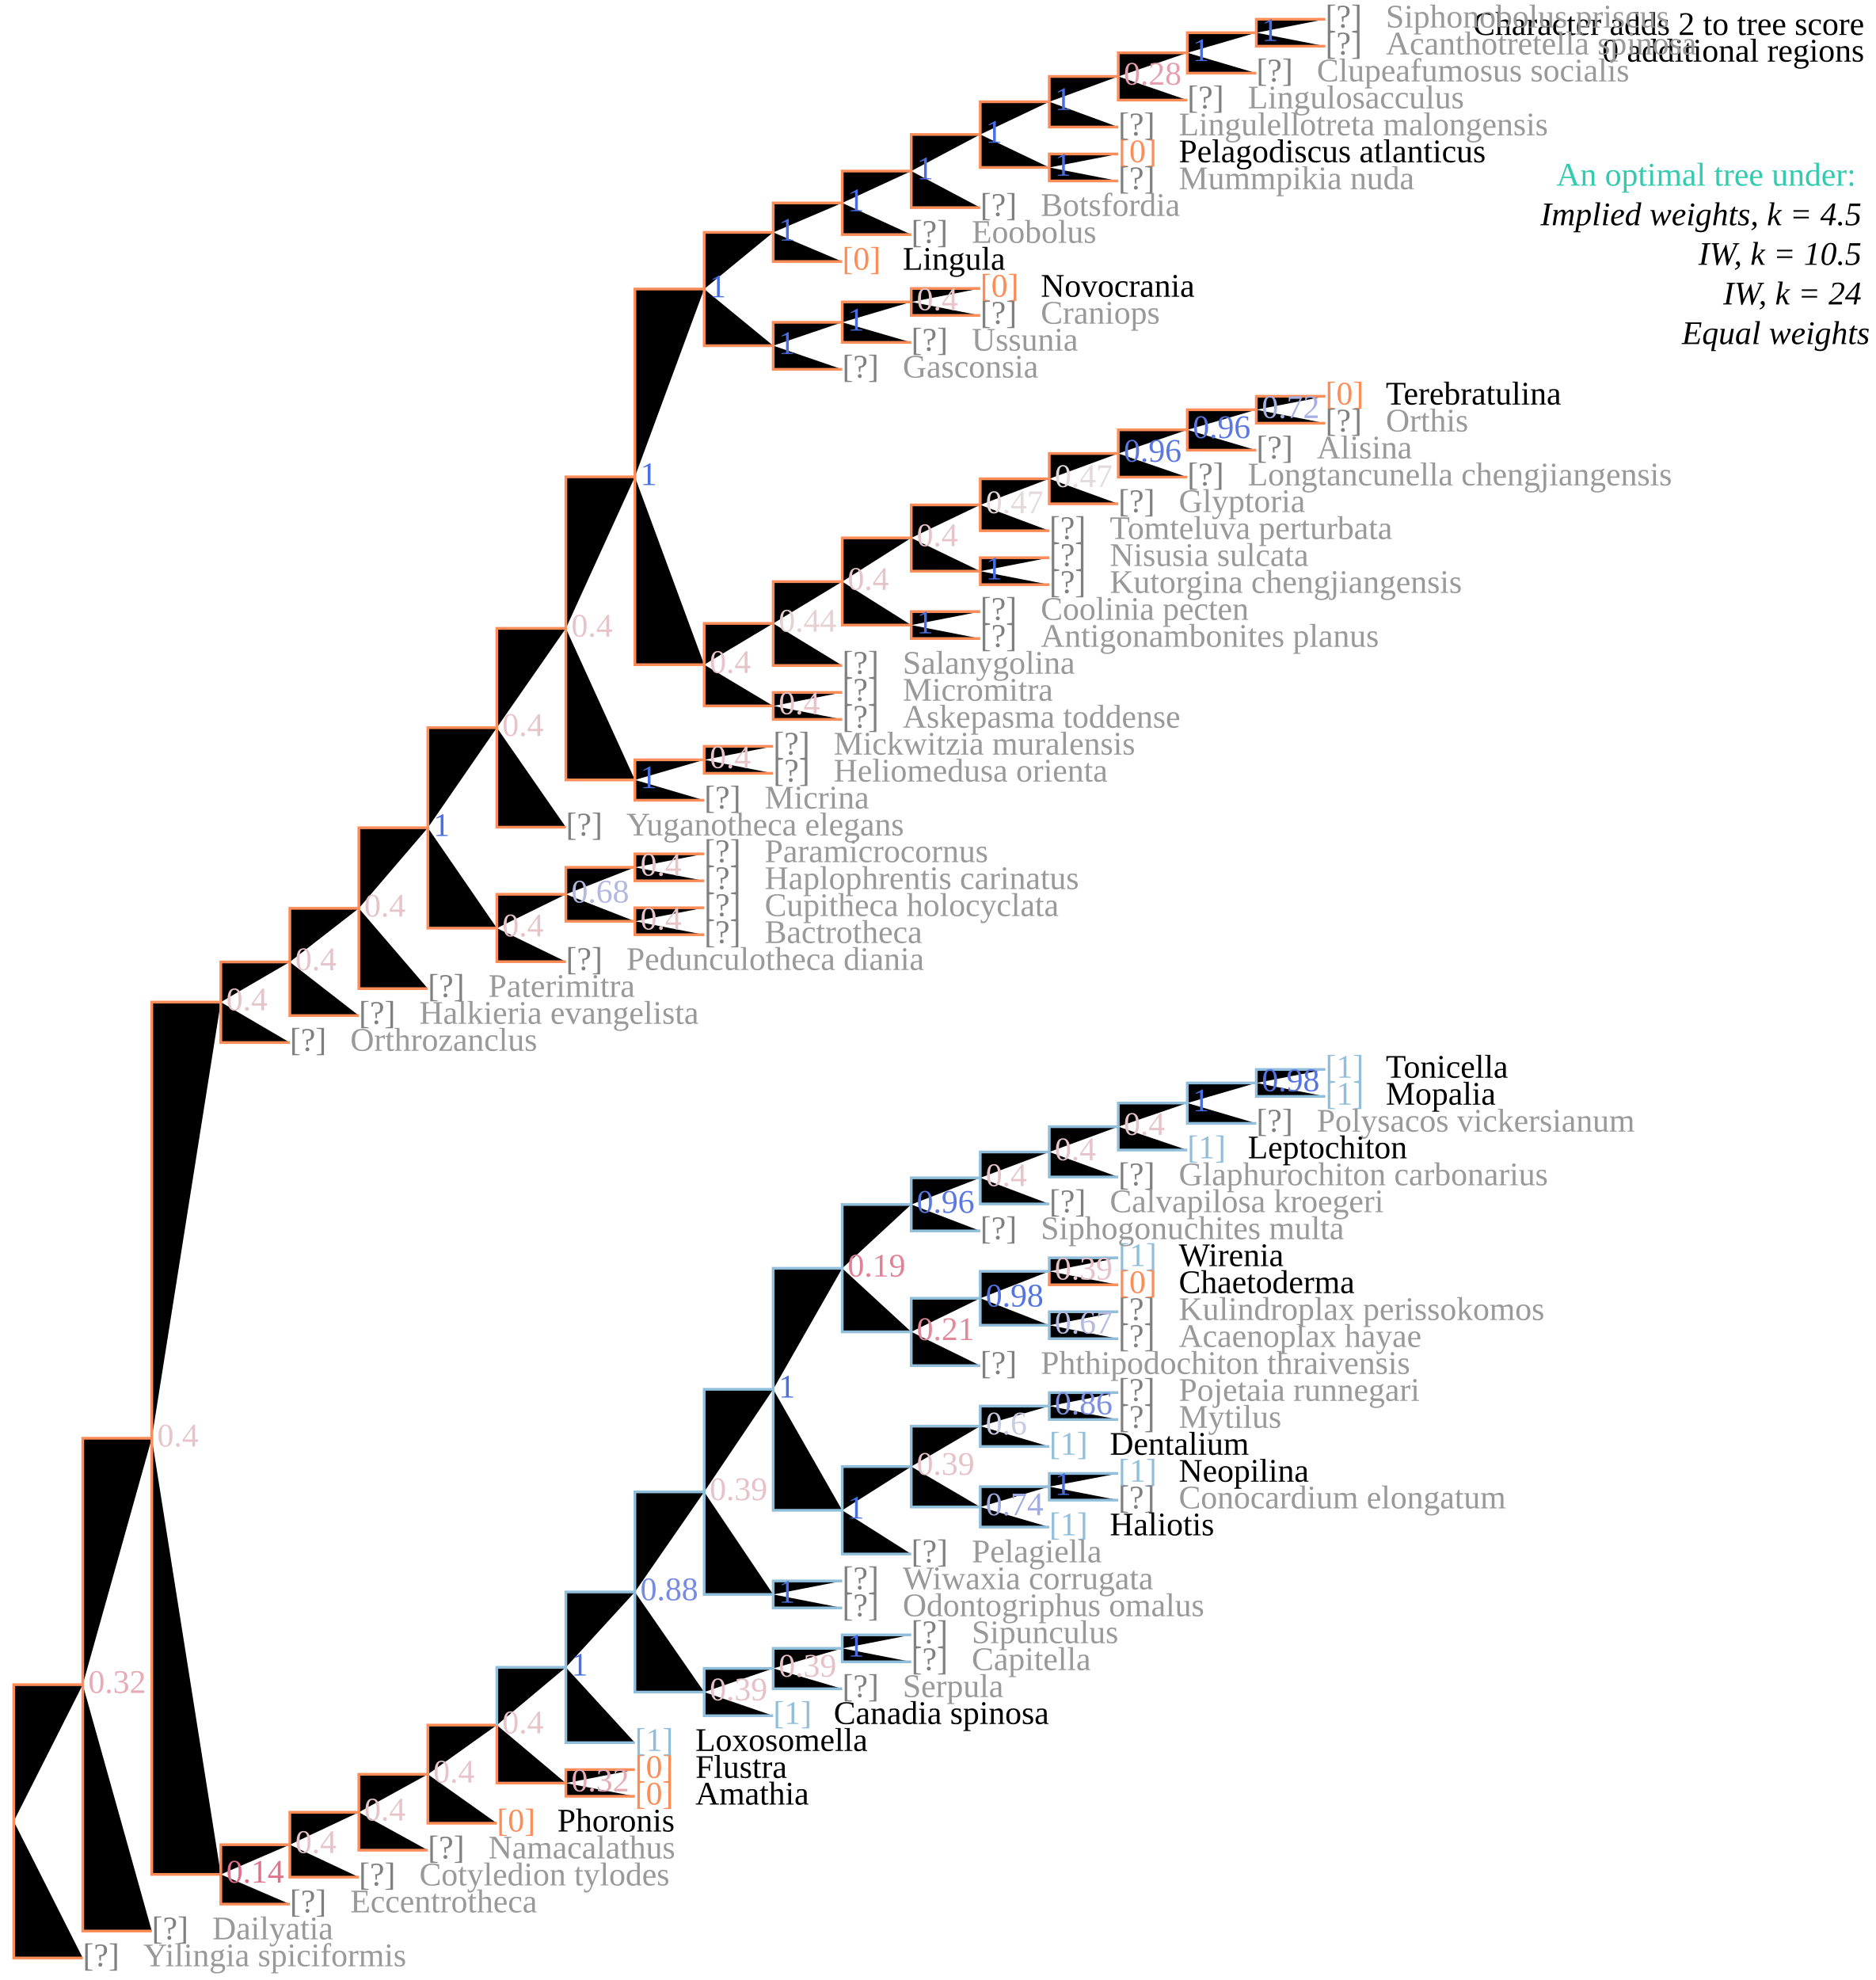
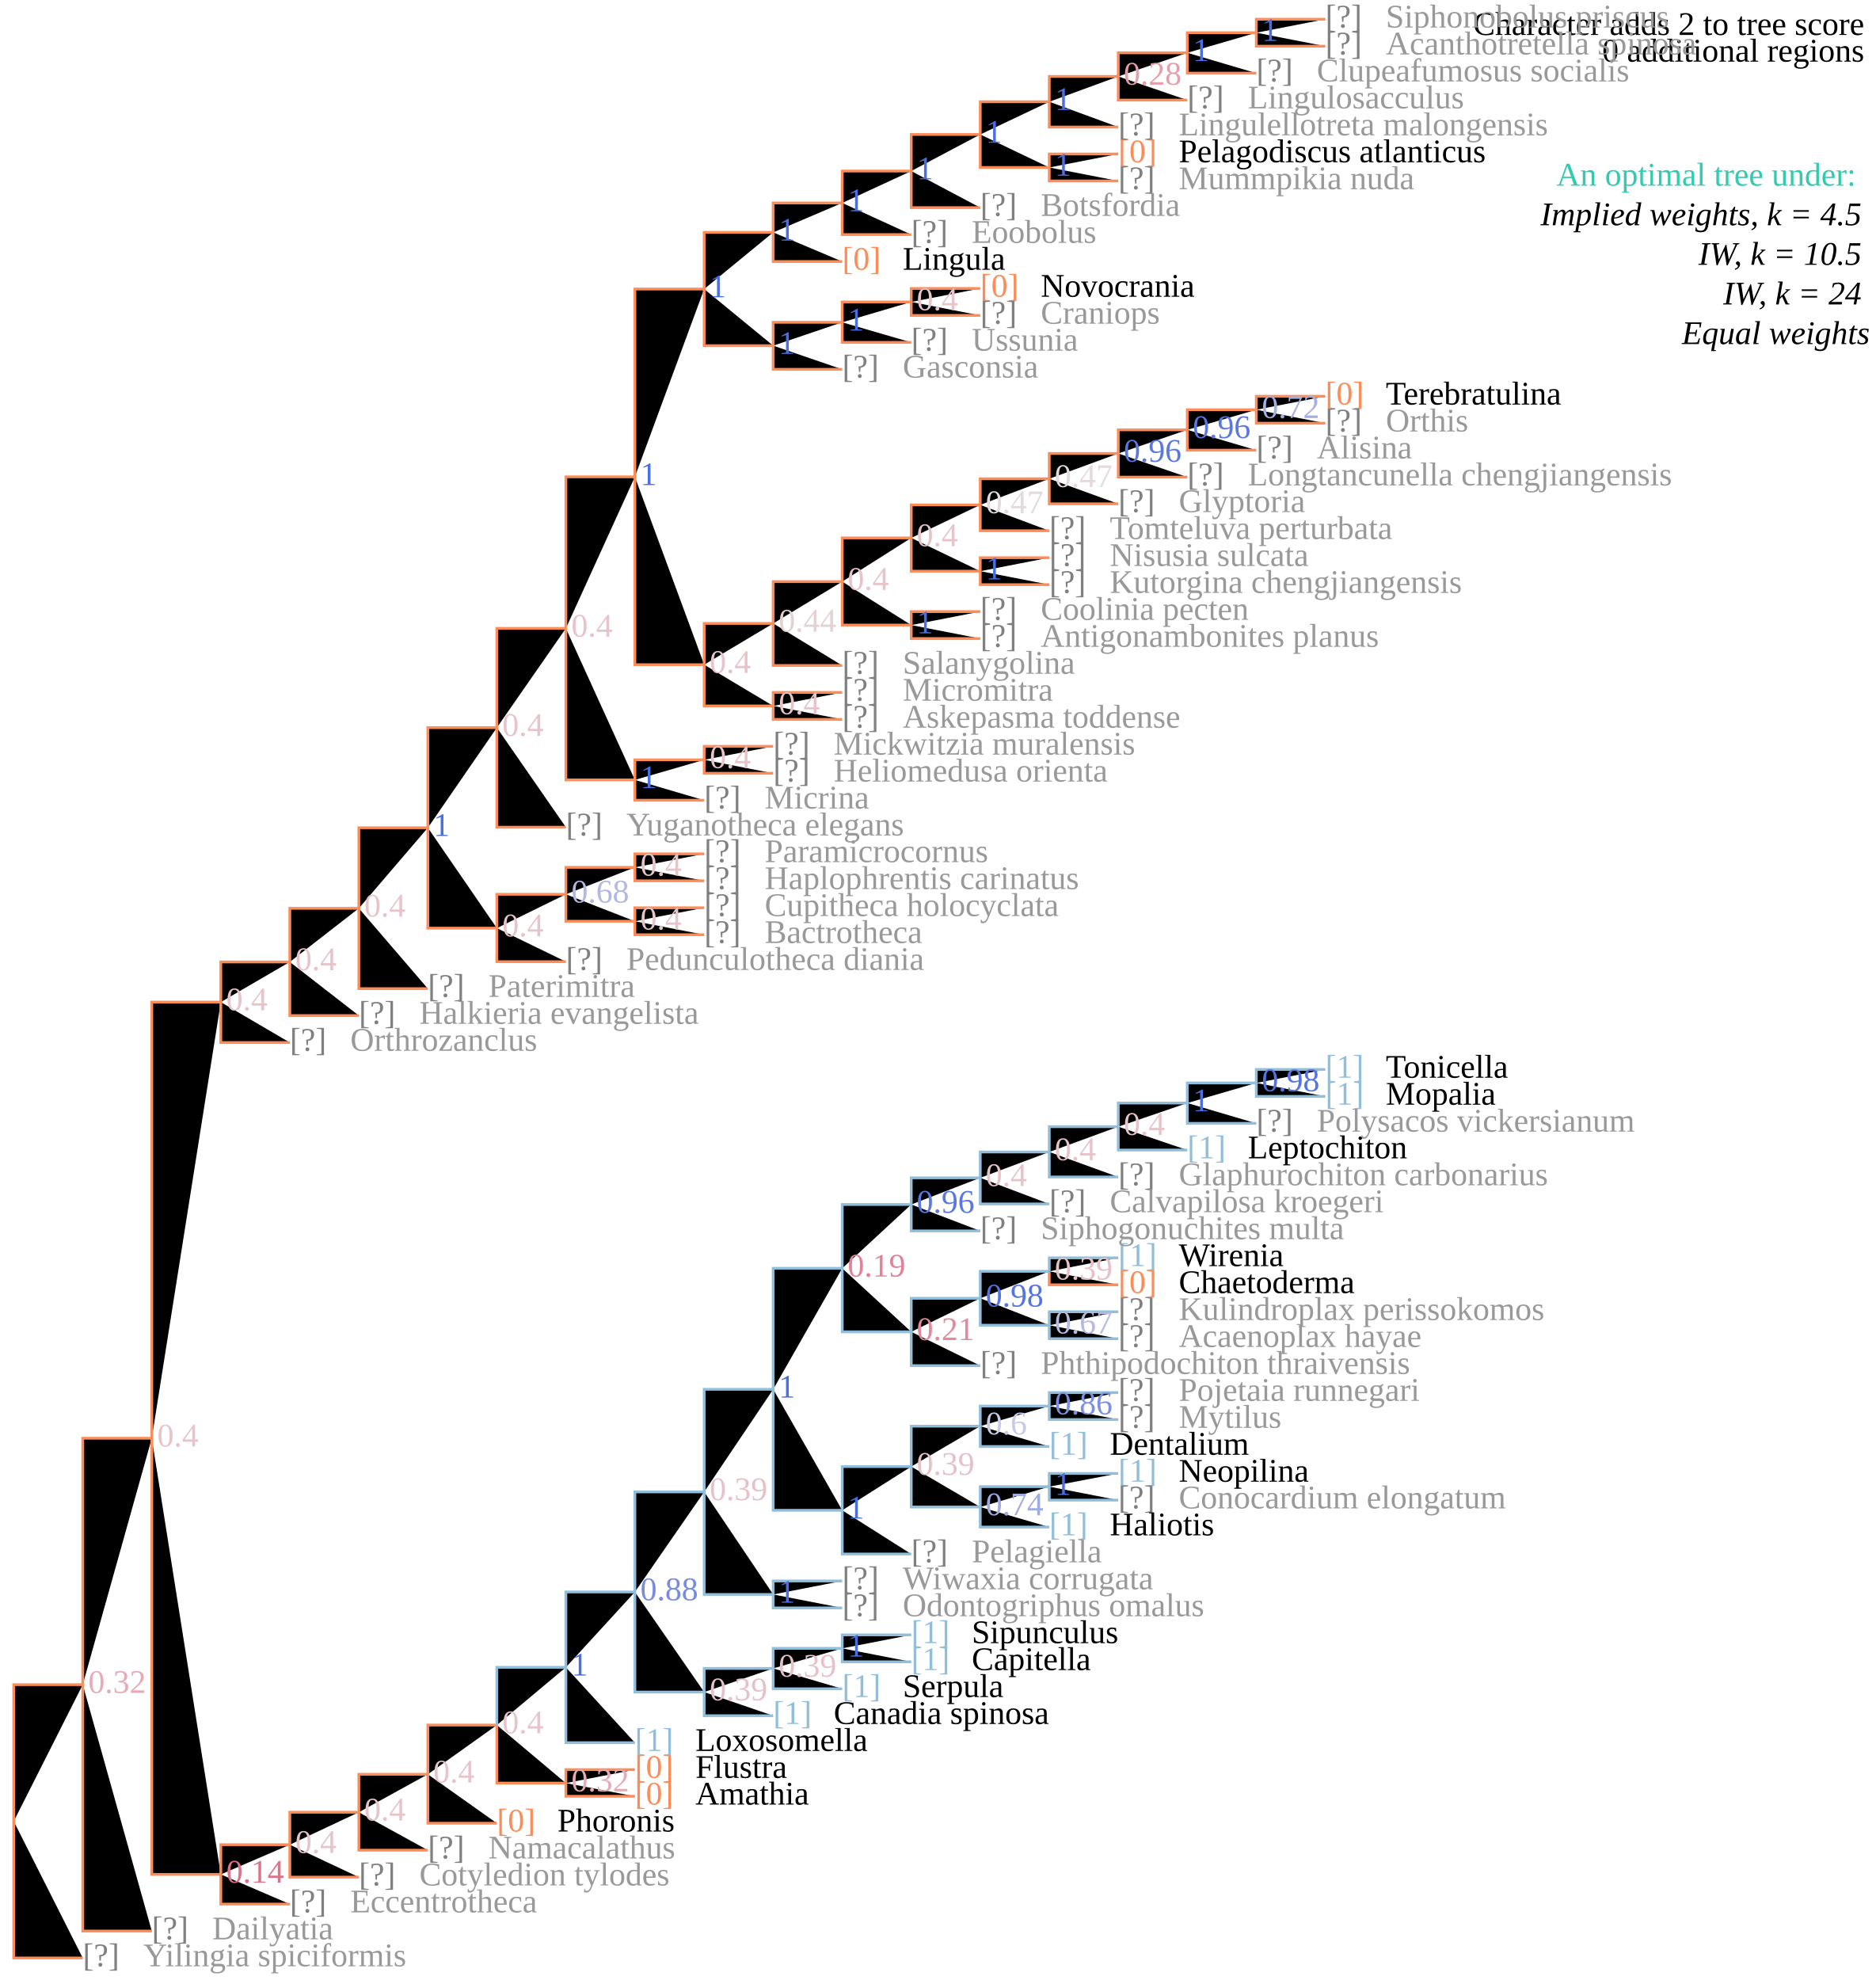
<svg xmlns="http://www.w3.org/2000/svg" version="1.1" viewBox="0 0 682 720" preserveAspectRatio="xMidYMid meet" class="tree" data-char="281">
  <text x="678" y="12.7" text-anchor="end" class="stepsLabel">Character adds <tspan class="score">2</tspan> to tree score</text>
  <text x="678" y="22.4" text-anchor="end" class="stepsLabel">
    <tspan class="score">0</tspan> additional regions</text>
  <text x="678" y="32.1" text-anchor="end" class="stepsLabel" />
  <text x="678" y="51.5" text-anchor="end" class="stepsLabel">
    <tspan dy="16" fill="#34caaf">An optimal tree under:</tspan>
    <tspan x="680" style="font-style:italic" class="notThisAn" dy="1.2em">Implied weights, k = 4.5</tspan>
    <tspan x="680" style="font-style:italic" class="notThisAn" dy="1.2em">IW, k = 10.5</tspan>
    <tspan x="680" style="font-style:italic" class="thisAn" dy="1.2em">IW, k = 24</tspan>
    <tspan x="680" style="font-style:italic" class="notThisAn" dy="1.2em">Equal weights</tspan>
  </text>
  <text x="230.9" y="646.5" fill="#fc8d59" class="flag">[0]</text>
  <text x="252.9" y="646.5" fill="#000" class="taxonLabel">Flustra</text>
  <text x="230.9" y="656.2" fill="#fc8d59" class="flag">[0]</text>
  <text x="252.9" y="656.2" fill="#000" class="taxonLabel">Amathia</text>
-   <text x="331.4" y="597.5" fill="grey" class="flag">[?]</text>
-   <text x="353.4" y="597.5" fill="#999" class="taxonLabel">Sipunculus</text>
-   <text x="331.4" y="607.3" fill="grey" class="flag">[?]</text>
-   <text x="353.4" y="607.3" fill="#999" class="taxonLabel">Capitella</text>
-   <text x="306.3" y="617.1" fill="grey" class="flag">[?]</text>
-   <text x="328.3" y="617.1" fill="#999" class="taxonLabel">Serpula</text>
+   <text x="331.4" y="597.5" fill="#91bfdb" class="flag">[1]</text>
+   <text x="353.4" y="597.5" fill="#000" class="taxonLabel">Sipunculus</text>
+   <text x="331.4" y="607.3" fill="#91bfdb" class="flag">[1]</text>
+   <text x="353.4" y="607.3" fill="#000" class="taxonLabel">Capitella</text>
+   <text x="306.3" y="617.1" fill="#91bfdb" class="flag">[1]</text>
+   <text x="328.3" y="617.1" fill="#000" class="taxonLabel">Serpula</text>
  <text x="281.2" y="626.9" fill="#91bfdb" class="flag">[1]</text>
  <text x="303.2" y="626.9" fill="#000" class="taxonLabel">Canadia spinosa</text>
  <text x="306.3" y="577.9" fill="grey" class="flag">[?]</text>
  <text x="328.3" y="577.9" fill="#999" class="taxonLabel">Wiwaxia corrugata</text>
  <text x="306.3" y="587.7" fill="grey" class="flag">[?]</text>
  <text x="328.3" y="587.7" fill="#999" class="taxonLabel">Odontogriphus omalus</text>
  <text x="406.7" y="538.8" fill="#91bfdb" class="flag">[1]</text>
  <text x="428.7" y="538.8" fill="#000" class="taxonLabel">Neopilina</text>
  <text x="406.7" y="548.5" fill="grey" class="flag">[?]</text>
  <text x="428.7" y="548.5" fill="#999" class="taxonLabel">Conocardium elongatum</text>
  <text x="381.6" y="558.3" fill="#91bfdb" class="flag">[1]</text>
  <text x="403.6" y="558.3" fill="#000" class="taxonLabel">Haliotis</text>
  <text x="406.7" y="509.4" fill="grey" class="flag">[?]</text>
  <text x="428.7" y="509.4" fill="#999" class="taxonLabel">Pojetaia runnegari</text>
  <text x="406.7" y="519.2" fill="grey" class="flag">[?]</text>
  <text x="428.7" y="519.2" fill="#999" class="taxonLabel">Mytilus</text>
  <text x="381.6" y="529" fill="#91bfdb" class="flag">[1]</text>
  <text x="403.6" y="529" fill="#000" class="taxonLabel">Dentalium</text>
  <text x="331.4" y="568.1" fill="grey" class="flag">[?]</text>
  <text x="353.4" y="568.1" fill="#999" class="taxonLabel">Pelagiella</text>
  <text x="406.7" y="480" fill="grey" class="flag">[?]</text>
  <text x="428.7" y="480" fill="#999" class="taxonLabel">Kulindroplax perissokomos</text>
  <text x="406.7" y="489.8" fill="grey" class="flag">[?]</text>
  <text x="428.7" y="489.8" fill="#999" class="taxonLabel">Acaenoplax hayae</text>
  <text x="406.7" y="460.4" fill="#91bfdb" class="flag">[1]</text>
  <text x="428.7" y="460.4" fill="#000" class="taxonLabel">Wirenia</text>
  <text x="406.7" y="470.2" fill="#fc8d59" class="flag">[0]</text>
  <text x="428.7" y="470.2" fill="#000" class="taxonLabel">Chaetoderma</text>
  <text x="356.5" y="499.6" fill="grey" class="flag">[?]</text>
  <text x="378.5" y="499.6" fill="#999" class="taxonLabel">Phthipodochiton thraivensis</text>
  <text x="482" y="391.9" fill="#91bfdb" class="flag">[1]</text>
  <text x="504" y="391.9" fill="#000" class="taxonLabel">Tonicella</text>
  <text x="482" y="401.7" fill="#91bfdb" class="flag">[1]</text>
  <text x="504" y="401.7" fill="#000" class="taxonLabel">Mopalia</text>
  <text x="456.9" y="411.5" fill="grey" class="flag">[?]</text>
  <text x="478.9" y="411.5" fill="#999" class="taxonLabel">Polysacos vickersianum</text>
  <text x="431.8" y="421.2" fill="#91bfdb" class="flag">[1]</text>
  <text x="453.8" y="421.2" fill="#000" class="taxonLabel">Leptochiton</text>
  <text x="406.7" y="431" fill="grey" class="flag">[?]</text>
  <text x="428.7" y="431" fill="#999" class="taxonLabel">Glaphurochiton carbonarius</text>
  <text x="381.6" y="440.8" fill="grey" class="flag">[?]</text>
  <text x="403.6" y="440.8" fill="#999" class="taxonLabel">Calvapilosa kroegeri</text>
  <text x="356.5" y="450.6" fill="grey" class="flag">[?]</text>
  <text x="378.5" y="450.6" fill="#999" class="taxonLabel">Siphogonuchites multa</text>
  <text x="230.9" y="636.7" fill="#91bfdb" class="flag">[1]</text>
  <text x="252.9" y="636.7" fill="#000" class="taxonLabel">Loxosomella</text>
  <text x="180.7" y="666" fill="#fc8d59" class="flag">[0]</text>
  <text x="202.7" y="666" fill="#000" class="taxonLabel">Phoronis</text>
  <text x="155.6" y="675.8" fill="grey" class="flag">[?]</text>
  <text x="177.6" y="675.8" fill="#999" class="taxonLabel">Namacalathus</text>
  <text x="130.5" y="685.6" fill="grey" class="flag">[?]</text>
  <text x="152.5" y="685.6" fill="#999" class="taxonLabel">Cotyledion tylodes</text>
  <text x="105.4" y="695.4" fill="grey" class="flag">[?]</text>
  <text x="127.4" y="695.4" fill="#999" class="taxonLabel">Eccentrotheca</text>
  <text x="256.1" y="333.1" fill="grey" class="flag">[?]</text>
  <text x="278.1" y="333.1" fill="#999" class="taxonLabel">Cupitheca holocyclata</text>
  <text x="256.1" y="342.9" fill="grey" class="flag">[?]</text>
  <text x="278.1" y="342.9" fill="#999" class="taxonLabel">Bactrotheca</text>
  <text x="256.1" y="313.5" fill="grey" class="flag">[?]</text>
  <text x="278.1" y="313.5" fill="#999" class="taxonLabel">Paramicrocornus</text>
  <text x="256.1" y="323.3" fill="grey" class="flag">[?]</text>
  <text x="278.1" y="323.3" fill="#999" class="taxonLabel">Haplophrentis carinatus</text>
  <text x="205.8" y="352.7" fill="grey" class="flag">[?]</text>
  <text x="227.8" y="352.7" fill="#999" class="taxonLabel">Pedunculotheca diania</text>
  <text x="281.2" y="274.4" fill="grey" class="flag">[?]</text>
  <text x="303.2" y="274.4" fill="#999" class="taxonLabel">Mickwitzia muralensis</text>
  <text x="281.2" y="284.2" fill="grey" class="flag">[?]</text>
  <text x="303.2" y="284.2" fill="#999" class="taxonLabel">Heliomedusa orienta</text>
  <text x="256.1" y="294" fill="grey" class="flag">[?]</text>
  <text x="278.1" y="294" fill="#999" class="taxonLabel">Micrina</text>
  <text x="306.3" y="254.8" fill="grey" class="flag">[?]</text>
  <text x="328.3" y="254.8" fill="#999" class="taxonLabel">Micromitra</text>
  <text x="306.3" y="264.6" fill="grey" class="flag">[?]</text>
  <text x="328.3" y="264.6" fill="#999" class="taxonLabel">Askepasma toddense</text>
  <text x="356.5" y="225.4" fill="grey" class="flag">[?]</text>
  <text x="378.5" y="225.4" fill="#999" class="taxonLabel">Coolinia pecten</text>
  <text x="356.5" y="235.2" fill="grey" class="flag">[?]</text>
  <text x="378.5" y="235.2" fill="#999" class="taxonLabel">Antigonambonites planus</text>
  <text x="381.6" y="205.8" fill="grey" class="flag">[?]</text>
  <text x="403.6" y="205.8" fill="#999" class="taxonLabel">Nisusia sulcata</text>
  <text x="381.6" y="215.6" fill="grey" class="flag">[?]</text>
  <text x="403.6" y="215.6" fill="#999" class="taxonLabel">Kutorgina chengjiangensis</text>
  <text x="482" y="147.1" fill="#fc8d59" class="flag">[0]</text>
  <text x="504" y="147.1" fill="#000" class="taxonLabel">Terebratulina</text>
  <text x="482" y="156.9" fill="grey" class="flag">[?]</text>
  <text x="504" y="156.9" fill="#999" class="taxonLabel">Orthis</text>
  <text x="456.9" y="166.7" fill="grey" class="flag">[?]</text>
  <text x="478.9" y="166.7" fill="#999" class="taxonLabel">Alisina</text>
  <text x="431.8" y="176.5" fill="grey" class="flag">[?]</text>
  <text x="453.8" y="176.5" fill="#999" class="taxonLabel">Longtancunella chengjiangensis</text>
  <text x="406.7" y="186.2" fill="grey" class="flag">[?]</text>
  <text x="428.7" y="186.2" fill="#999" class="taxonLabel">Glyptoria</text>
  <text x="381.6" y="196" fill="grey" class="flag">[?]</text>
  <text x="403.6" y="196" fill="#999" class="taxonLabel">Tomteluva perturbata</text>
  <text x="306.3" y="245" fill="grey" class="flag">[?]</text>
  <text x="328.3" y="245" fill="#999" class="taxonLabel">Salanygolina</text>
  <text x="356.5" y="107.9" fill="#fc8d59" class="flag">[0]</text>
  <text x="378.5" y="107.9" fill="#000" class="taxonLabel">Novocrania</text>
  <text x="356.5" y="117.7" fill="grey" class="flag">[?]</text>
  <text x="378.5" y="117.7" fill="#999" class="taxonLabel">Craniops</text>
  <text x="331.4" y="127.5" fill="grey" class="flag">[?]</text>
  <text x="353.4" y="127.5" fill="#999" class="taxonLabel">Ussunia</text>
  <text x="306.3" y="137.3" fill="grey" class="flag">[?]</text>
  <text x="328.3" y="137.3" fill="#999" class="taxonLabel">Gasconsia</text>
  <text x="406.7" y="59" fill="#fc8d59" class="flag">[0]</text>
  <text x="428.7" y="59" fill="#000" class="taxonLabel">Pelagodiscus atlanticus</text>
  <text x="406.7" y="68.8" fill="grey" class="flag">[?]</text>
  <text x="428.7" y="68.8" fill="#999" class="taxonLabel">Mummpikia nuda</text>
  <text x="482" y="10" fill="grey" class="flag">[?]</text>
  <text x="504" y="10" fill="#999" class="taxonLabel">Siphonobolus priscus</text>
  <text x="482" y="19.8" fill="grey" class="flag">[?]</text>
  <text x="504" y="19.8" fill="#999" class="taxonLabel">Acanthotretella spinosa</text>
  <text x="456.9" y="29.6" fill="grey" class="flag">[?]</text>
  <text x="478.9" y="29.6" fill="#999" class="taxonLabel">Clupeafumosus socialis</text>
  <text x="431.8" y="39.4" fill="grey" class="flag">[?]</text>
  <text x="453.8" y="39.4" fill="#999" class="taxonLabel">Lingulosacculus</text>
  <text x="406.7" y="49.2" fill="grey" class="flag">[?]</text>
  <text x="428.7" y="49.2" fill="#999" class="taxonLabel">Lingulellotreta malongensis</text>
  <text x="356.5" y="78.5" fill="grey" class="flag">[?]</text>
  <text x="378.5" y="78.5" fill="#999" class="taxonLabel">Botsfordia</text>
  <text x="331.4" y="88.3" fill="grey" class="flag">[?]</text>
  <text x="353.4" y="88.3" fill="#999" class="taxonLabel">Eoobolus</text>
  <text x="306.3" y="98.1" fill="#fc8d59" class="flag">[0]</text>
  <text x="328.3" y="98.1" fill="#000" class="taxonLabel">Lingula</text>
  <text x="205.8" y="303.8" fill="grey" class="flag">[?]</text>
  <text x="227.8" y="303.8" fill="#999" class="taxonLabel">Yuganotheca elegans</text>
  <text x="155.6" y="362.5" fill="grey" class="flag">[?]</text>
  <text x="177.6" y="362.5" fill="#999" class="taxonLabel">Paterimitra</text>
  <text x="130.5" y="372.3" fill="grey" class="flag">[?]</text>
  <text x="152.5" y="372.3" fill="#999" class="taxonLabel">Halkieria evangelista</text>
  <text x="105.4" y="382.1" fill="grey" class="flag">[?]</text>
  <text x="127.4" y="382.1" fill="#999" class="taxonLabel">Orthrozanclus</text>
  <text x="55.2" y="705.2" fill="grey" class="flag">[?]</text>
  <text x="77.2" y="705.2" fill="#999" class="taxonLabel">Dailyatia</text>
  <text x="30.1" y="715" fill="grey" class="flag">[?]</text>
  <text x="52.1" y="715" fill="#999" class="taxonLabel">Yilingia spiciformis</text>
  <path d="M5,662.3V612.6H30.1M30.1,612.6V523H55.2M55.2,523V364.4H80.3M80.3,364.4V349.8H105.4M105.4,349.8V330.3H130.5M130.5,330.3V301H155.6M155.6,301V264.6H180.7M180.7,264.6V228.5H205.8M205.8,228.5V173.4H230.9M230.9,173.4V105.1H256.1M256.1,105.1V84.5H281.2M281.2,84.5V73.8H306.3M306.3,73.8V62.2H331.4M331.4,62.2V48.9H356.5M356.5,48.9V37H381.6M381.6,37V27.8H406.7M406.7,27.8V19.2H431.8M431.8,19.2V11.9H456.9M456.9,11.9V7H482M456.9,11.9V16.8H482M431.8,19.2V26.6H456.9M406.7,27.8V36.4H431.8M381.6,37V46.2H406.7M356.5,48.9V60.9H381.6M381.6,60.9V56H406.7M381.6,60.9V65.8H406.7M331.4,62.2V75.5H356.5M306.3,73.8V85.3H331.4M281.2,84.5V95.1H306.3M256.1,105.1V125.7H281.2M281.2,125.7V117.2H306.3M306.3,117.2V109.8H331.4M331.4,109.8V104.9H356.5M331.4,109.8V114.7H356.5M306.3,117.2V124.5H331.4M281.2,125.7V134.3H306.3M230.9,173.4V241.7H256.1M256.1,241.7V226.7H281.2M281.2,226.7V211.5H306.3M306.3,211.5V195.6H331.4M331.4,195.6V183.6H356.5M356.5,183.6V174.1H381.6M381.6,174.1V164.9H406.7M406.7,164.9V156.3H431.8M431.8,156.3V149H456.9M456.9,149V144.1H482M456.9,149V153.9H482M431.8,156.3V163.7H456.9M406.7,164.9V173.5H431.8M381.6,174.1V183.2H406.7M356.5,183.6V193H381.6M331.4,195.6V207.7H356.5M356.5,207.7V202.8H381.6M356.5,207.7V212.6H381.6M306.3,211.5V227.3H331.4M331.4,227.3V222.4H356.5M331.4,227.3V232.2H356.5M281.2,226.7V242H306.3M256.1,241.7V256.7H281.2M281.2,256.7V251.8H306.3M281.2,256.7V261.6H306.3M205.8,228.5V283.6H230.9M230.9,283.6V276.3H256.1M256.1,276.3V271.4H281.2M256.1,276.3V281.2H281.2M230.9,283.6V291H256.1M180.7,264.6V300.8H205.8M155.6,301V337.5H180.7M180.7,337.5V325.2H205.8M205.8,325.2V315.4H230.9M230.9,315.4V310.5H256.1M230.9,315.4V320.3H256.1M205.8,325.2V335H230.9M230.9,335V330.1H256.1M230.9,335V339.9H256.1M180.7,337.5V349.7H205.8M130.5,330.3V359.5H155.6M105.4,349.8V369.3H130.5M80.3,364.4V379.1H105.4M55.2,523V681.6H80.3M80.3,681.6V670.8H105.4M105.4,670.8V659H130.5M130.5,659V645.2H155.6M155.6,645.2V627.3H180.7M381.6,462.3V467.2H406.7M180.7,627.3V648.4H205.8M205.8,648.4V643.5H230.9M205.8,648.4V653.2H230.9M155.6,645.2V663H180.7M130.5,659V672.8H155.6M105.4,670.8V682.6H130.5M80.3,681.6V692.4H105.4M30.1,612.6V702.2H55.2M5,662.3V712H30.1" stroke="#fc8d59" />
  <path d="M180.7,627.3V606.3H205.8M205.8,606.3V578.9H230.9M230.9,578.9V542.5H256.1M256.1,542.5V505.2H281.2M281.2,505.2V461.2H306.3M306.3,461.2V438H331.4M331.4,438V428.3H356.5M356.5,428.3V418.9H381.6M381.6,418.9V409.7H406.7M406.7,409.7V401.1H431.8M431.8,401.1V393.8H456.9M456.9,393.8V388.9H482M456.9,393.8V398.7H482M431.8,401.1V408.5H456.9M406.7,409.7V418.2H431.8M381.6,418.9V428H406.7M356.5,428.3V437.8H381.6M331.4,438V447.6H356.5M306.3,461.2V484.3H331.4M331.4,484.3V472.1H356.5M356.5,472.1V462.3H381.6M381.6,462.3V457.4H406.7M356.5,472.1V481.9H381.6M381.6,481.9V477H406.7M381.6,481.9V486.8H406.7M331.4,484.3V496.6H356.5M281.2,505.2V549.2H306.3M306.3,549.2V533.3H331.4M331.4,533.3V518.6H356.5M356.5,518.6V511.3H381.6M381.6,511.3V506.4H406.7M381.6,511.3V516.2H406.7M356.5,518.6V526H381.6M331.4,533.3V548H356.5M356.5,548V540.6H381.6M381.6,540.6V535.8H406.7M381.6,540.6V545.5H406.7M356.5,548V555.3H381.6M306.3,549.2V565.1H331.4M256.1,542.5V579.8H281.2M281.2,579.8V574.9H306.3M281.2,579.8V584.7H306.3M230.9,578.9V615.3H256.1M256.1,615.3V606.7H281.2M281.2,606.7V599.4H306.3M306.3,599.4V594.5H331.4M306.3,599.4V604.3H331.4M281.2,606.7V614.1H306.3M256.1,615.3V623.9H281.2M205.8,606.3V633.7H230.9" stroke="#91bfdb" />
  <text x="32.1" y="615.6" class="node" fill="#E6ABB6">0.32</text>
  <text x="57.2" y="526" class="node" fill="#E6C4C9">0.4</text>
  <text x="82.3" y="367.4" class="node" fill="#E6C4C9">0.4</text>
  <text x="107.4" y="352.8" class="node" fill="#E6C4C9">0.4</text>
  <text x="132.5" y="333.3" class="node" fill="#E6C4C9">0.4</text>
  <text x="157.6" y="304" class="node" fill="#4A6FE3">1</text>
  <text x="182.7" y="267.6" class="node" fill="#E6C4C9">0.4</text>
  <text x="207.8" y="231.5" class="node" fill="#E6C4C9">0.4</text>
  <text x="232.9" y="176.4" class="node" fill="#4A6FE3">1</text>
  <text x="258.1" y="108.1" class="node" fill="#4A6FE3">1</text>
  <text x="283.2" y="87.5" class="node" fill="#4A6FE3">1</text>
  <text x="308.3" y="76.8" class="node" fill="#4A6FE3">1</text>
  <text x="333.4" y="65.2" class="node" fill="#4A6FE3">1</text>
  <text x="358.5" y="51.9" class="node" fill="#4A6FE3">1</text>
  <text x="383.6" y="40" class="node" fill="#4A6FE3">1</text>
  <text x="408.7" y="30.8" class="node" fill="#E59FAC">0.28</text>
  <text x="433.8" y="22.2" class="node" fill="#4A6FE3">1</text>
  <text x="458.9" y="14.9" class="node" fill="#4A6FE3">1</text>
  <text x="383.6" y="63.9" class="node" fill="#4A6FE3">1</text>
  <text x="283.2" y="128.7" class="node" fill="#4A6FE3">1</text>
  <text x="308.3" y="120.2" class="node" fill="#4A6FE3">1</text>
  <text x="333.4" y="112.8" class="node" fill="#E6C4C9">0.4</text>
  <text x="258.1" y="244.7" class="node" fill="#E6C4C9">0.4</text>
  <text x="283.2" y="229.7" class="node" fill="#E5D0D3">0.44</text>
  <text x="308.3" y="214.5" class="node" fill="#E6C4C9">0.4</text>
  <text x="333.4" y="198.6" class="node" fill="#E6C4C9">0.4</text>
  <text x="358.5" y="186.6" class="node" fill="#E4D9DB">0.47</text>
  <text x="383.6" y="177.1" class="node" fill="#E4D9DB">0.47</text>
  <text x="408.7" y="167.9" class="node" fill="#5B78E2">0.96</text>
  <text x="433.8" y="159.3" class="node" fill="#5B78E2">0.96</text>
  <text x="458.9" y="152" class="node" fill="#A6AFE2">0.72</text>
  <text x="358.5" y="210.7" class="node" fill="#4A6FE3">1</text>
  <text x="333.4" y="230.3" class="node" fill="#4A6FE3">1</text>
  <text x="283.2" y="259.7" class="node" fill="#E6C4C9">0.4</text>
  <text x="232.9" y="286.6" class="node" fill="#4A6FE3">1</text>
  <text x="258.1" y="279.3" class="node" fill="#E6C4C9">0.4</text>
  <text x="182.7" y="340.5" class="node" fill="#E6C4C9">0.4</text>
  <text x="207.8" y="328.2" class="node" fill="#B1B8E2">0.68</text>
  <text x="232.9" y="318.4" class="node" fill="#E6C4C9">0.4</text>
  <text x="232.9" y="338" class="node" fill="#E6C4C9">0.4</text>
  <text x="82.3" y="684.6" class="node" fill="#DE728B">0.14</text>
  <text x="107.4" y="673.8" class="node" fill="#E6C4C9">0.4</text>
  <text x="132.5" y="662" class="node" fill="#E6C4C9">0.4</text>
  <text x="157.6" y="648.2" class="node" fill="#E6C4C9">0.4</text>
  <text x="182.7" y="630.3" class="node" fill="#E6C4C9">0.4</text>
  <text x="207.8" y="609.3" class="node" fill="#4A6FE3">1</text>
  <text x="232.9" y="581.9" class="node" fill="#768BE1">0.88</text>
  <text x="258.1" y="545.5" class="node" fill="#E6C1C7">0.39</text>
  <text x="283.2" y="508.2" class="node" fill="#4A6FE3">1</text>
  <text x="308.3" y="464.2" class="node" fill="#E18297">0.19</text>
  <text x="333.4" y="441" class="node" fill="#5B78E2">0.96</text>
  <text x="358.5" y="431.3" class="node" fill="#E6C4C9">0.4</text>
  <text x="383.6" y="421.9" class="node" fill="#E6C4C9">0.4</text>
  <text x="408.7" y="412.7" class="node" fill="#E6C4C9">0.4</text>
  <text x="433.8" y="404.1" class="node" fill="#4A6FE3">1</text>
  <text x="458.9" y="396.8" class="node" fill="#5374E2">0.98</text>
  <text x="333.4" y="487.3" class="node" fill="#E2899B">0.21</text>
  <text x="358.5" y="475.1" class="node" fill="#5374E2">0.98</text>
  <text x="383.6" y="465.3" class="node" fill="#E6C1C7">0.39</text>
  <text x="383.6" y="484.9" class="node" fill="#B4BBE3">0.67</text>
  <text x="308.3" y="552.2" class="node" fill="#4A6FE3">1</text>
  <text x="333.4" y="536.3" class="node" fill="#E6C1C7">0.39</text>
  <text x="358.5" y="521.6" class="node" fill="#C7CBE3">0.6</text>
  <text x="383.6" y="514.3" class="node" fill="#7D8FE1">0.86</text>
  <text x="358.5" y="551" class="node" fill="#A0ABE2">0.74</text>
  <text x="383.6" y="543.6" class="node" fill="#4A6FE3">1</text>
  <text x="283.2" y="582.8" class="node" fill="#4A6FE3">1</text>
  <text x="258.1" y="618.3" class="node" fill="#E6C1C7">0.39</text>
  <text x="283.2" y="609.7" class="node" fill="#E6C1C7">0.39</text>
  <text x="308.3" y="602.4" class="node" fill="#4A6FE3">1</text>
  <text x="207.8" y="651.4" class="node" fill="#E6ABB6">0.32</text>
</svg>
